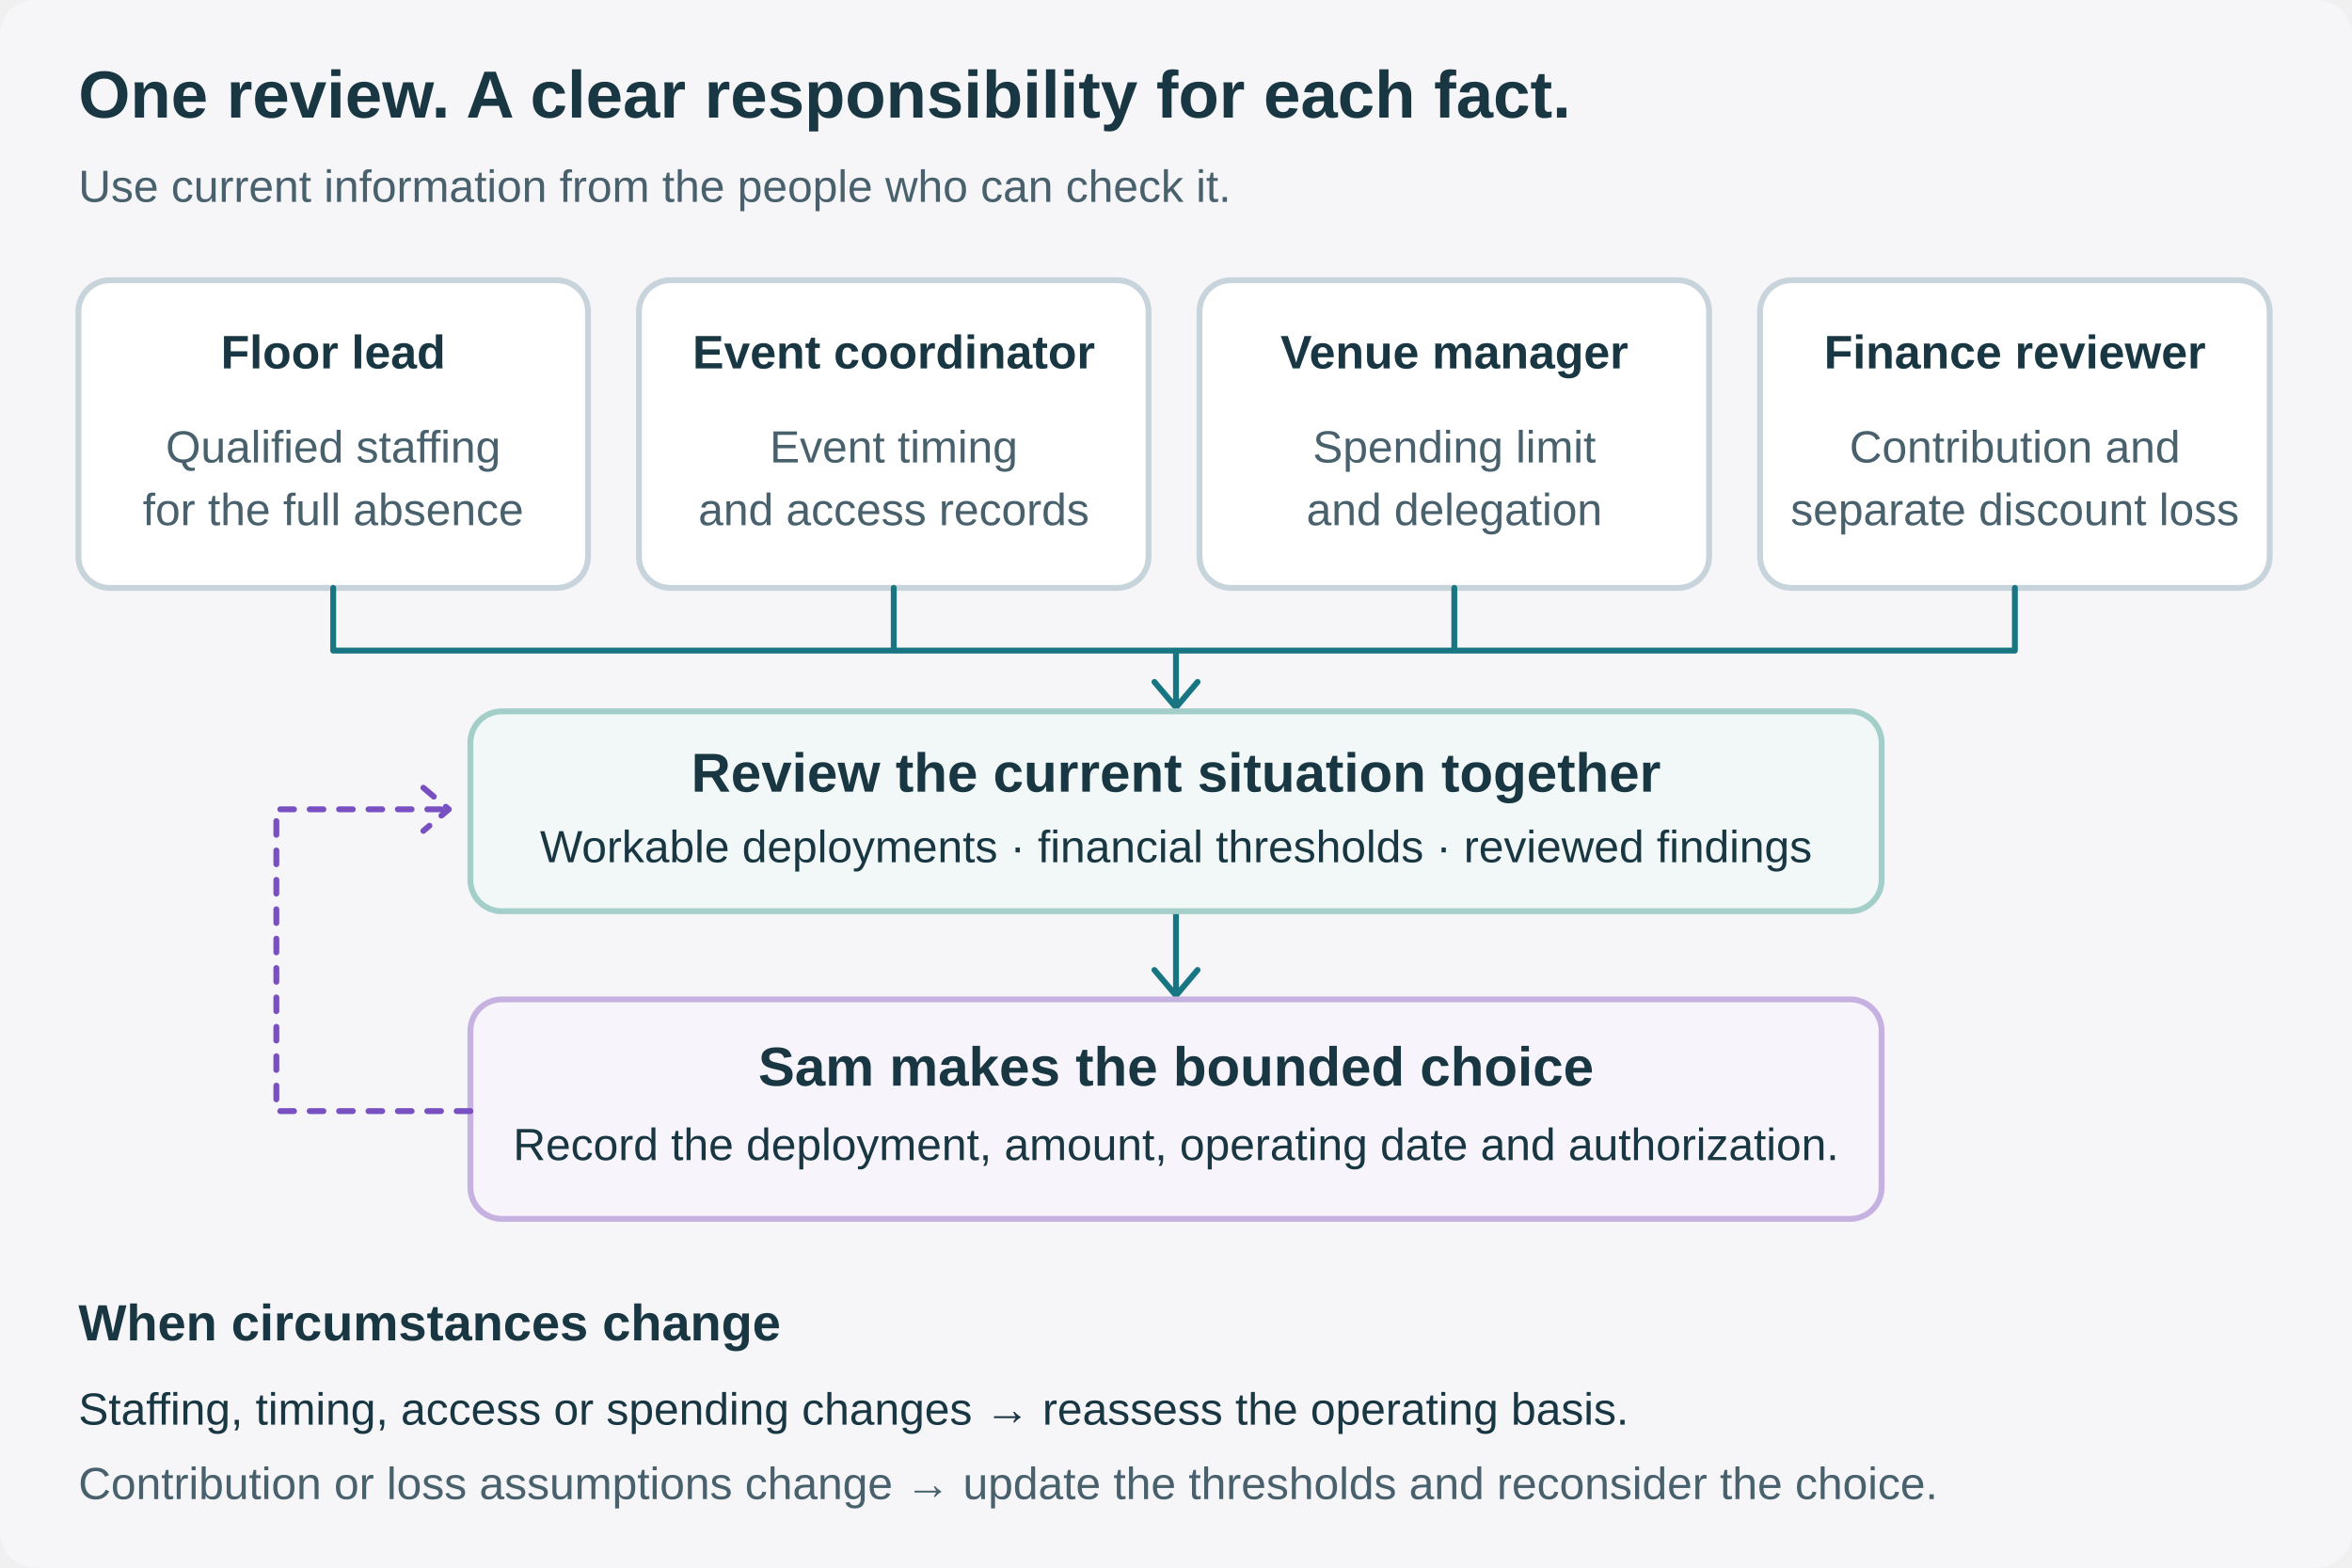
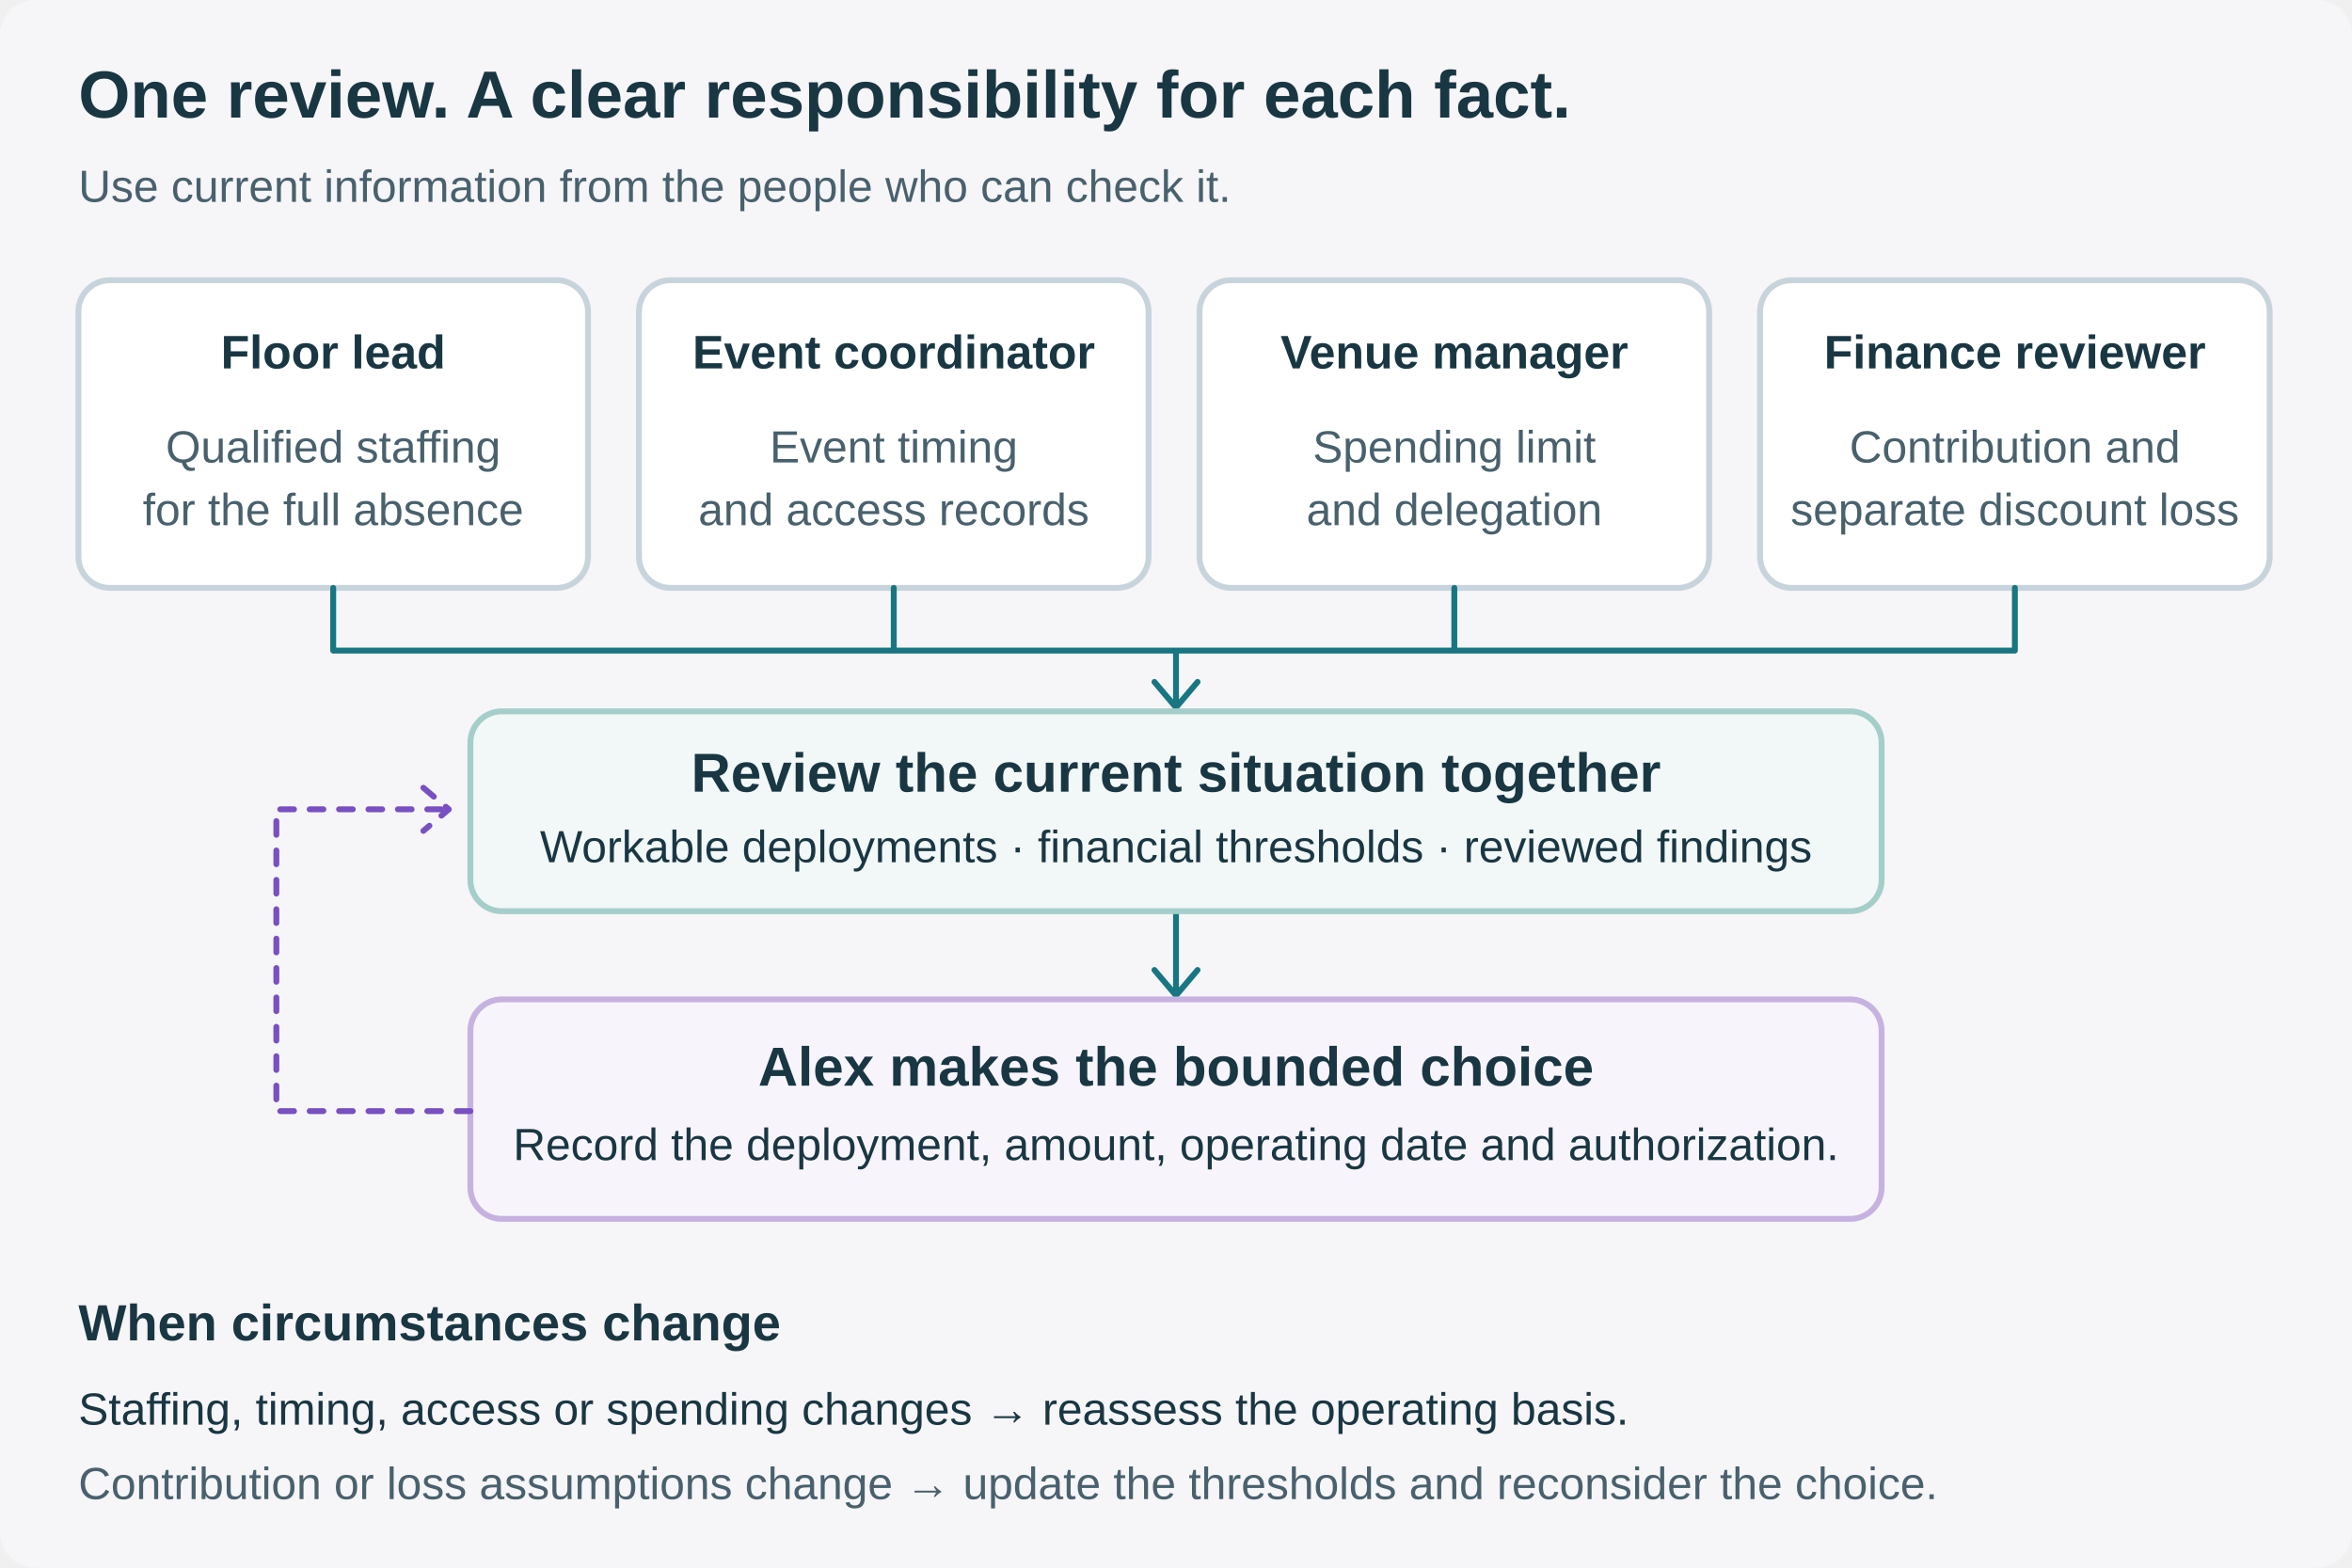
<svg xmlns="http://www.w3.org/2000/svg" viewBox="0 0 1200 800" width="1200" height="800" role="img" aria-labelledby="team-review-title team-review-desc">
  <rect width="1200" height="800" rx="18" fill="#f6f5f8" />
  <g font-family="Arial,Helvetica,sans-serif" fill="#193743">
    <text x="40" y="60" font-size="34" font-weight="700">One review. A clear responsibility for each fact.</text>
    <text x="40" y="103" font-size="23" fill="#48616d">Use current information from the people who can check it.</text>
  </g>
  <g fill="#fff" stroke="#c8d4dc" stroke-width="3">
    <rect x="40" y="143" width="260" height="157" rx="16" />
    <rect x="326" y="143" width="260" height="157" rx="16" />
    <rect x="612" y="143" width="260" height="157" rx="16" />
    <rect x="898" y="143" width="260" height="157" rx="16" />
  </g>
  <g font-family="Arial,Helvetica,sans-serif" fill="#193743" text-anchor="middle">
    <g font-size="24" font-weight="700">
      <text x="170" y="188">Floor lead</text>
      <text x="456" y="188">Event coordinator</text>
      <text x="742" y="188">Venue manager</text>
      <text x="1028" y="188">Finance reviewer</text>
    </g>
    <g font-size="23" fill="#48616d">
      <text x="170" y="236">Qualified staffing</text>
      <text x="170" y="268">for the full absence</text>
      <text x="456" y="236">Event timing</text>
      <text x="456" y="268">and access records</text>
      <text x="742" y="236">Spending limit</text>
      <text x="742" y="268">and delegation</text>
      <text x="1028" y="236">Contribution and</text>
      <text x="1028" y="268">separate discount loss</text>
    </g>
  </g>
  <g fill="none" stroke="#177681" stroke-width="3" stroke-linecap="round" stroke-linejoin="round">
    <path d="M170 300v32h858v-32M456 300v32m286-32v32M600 332v29m-11-13 11 13 11-13" />
    <path d="M600 465v43m-11-13 11 13 11-13" />
  </g>
  <rect x="240" y="363" width="720" height="102" rx="16" fill="#f2f8f7" stroke="#a4ceca" stroke-width="3" />
  <g font-family="Arial,Helvetica,sans-serif" fill="#193743" text-anchor="middle">
    <text x="600" y="404" font-size="28" font-weight="700">Review the current situation together</text>
    <text x="600" y="440" font-size="23">Workable deployments · financial thresholds · reviewed findings</text>
  </g>
  <rect x="240" y="510" width="720" height="112" rx="16" fill="#f7f4fb" stroke="#c6b2e1" stroke-width="3" />
  <g font-family="Arial,Helvetica,sans-serif" fill="#193743" text-anchor="middle">
-     <text x="600" y="554" font-size="28" font-weight="700">Sam makes the bounded choice</text>
+     <text x="600" y="554" font-size="28" font-weight="700">Alex makes the bounded choice</text>
    <text x="600" y="592" font-size="23">Record the deployment, amount, operating date and authorization.</text>
  </g>
  <path d="M240 567H141V413h88m-13-11 13 11-13 11" fill="none" stroke="#7850c2" stroke-width="3" stroke-dasharray="7 8" stroke-linecap="round" stroke-linejoin="round" />
  <g font-family="Arial,Helvetica,sans-serif" fill="#193743">
    <text x="40" y="684" font-size="26" font-weight="700">When circumstances change</text>
    <text x="40" y="727" font-size="23">Staffing, timing, access or spending changes → reassess the operating basis.</text>
    <text x="40" y="765" font-size="23" fill="#48616d">Contribution or loss assumptions change → update the thresholds and reconsider the choice.</text>
  </g>
</svg>
